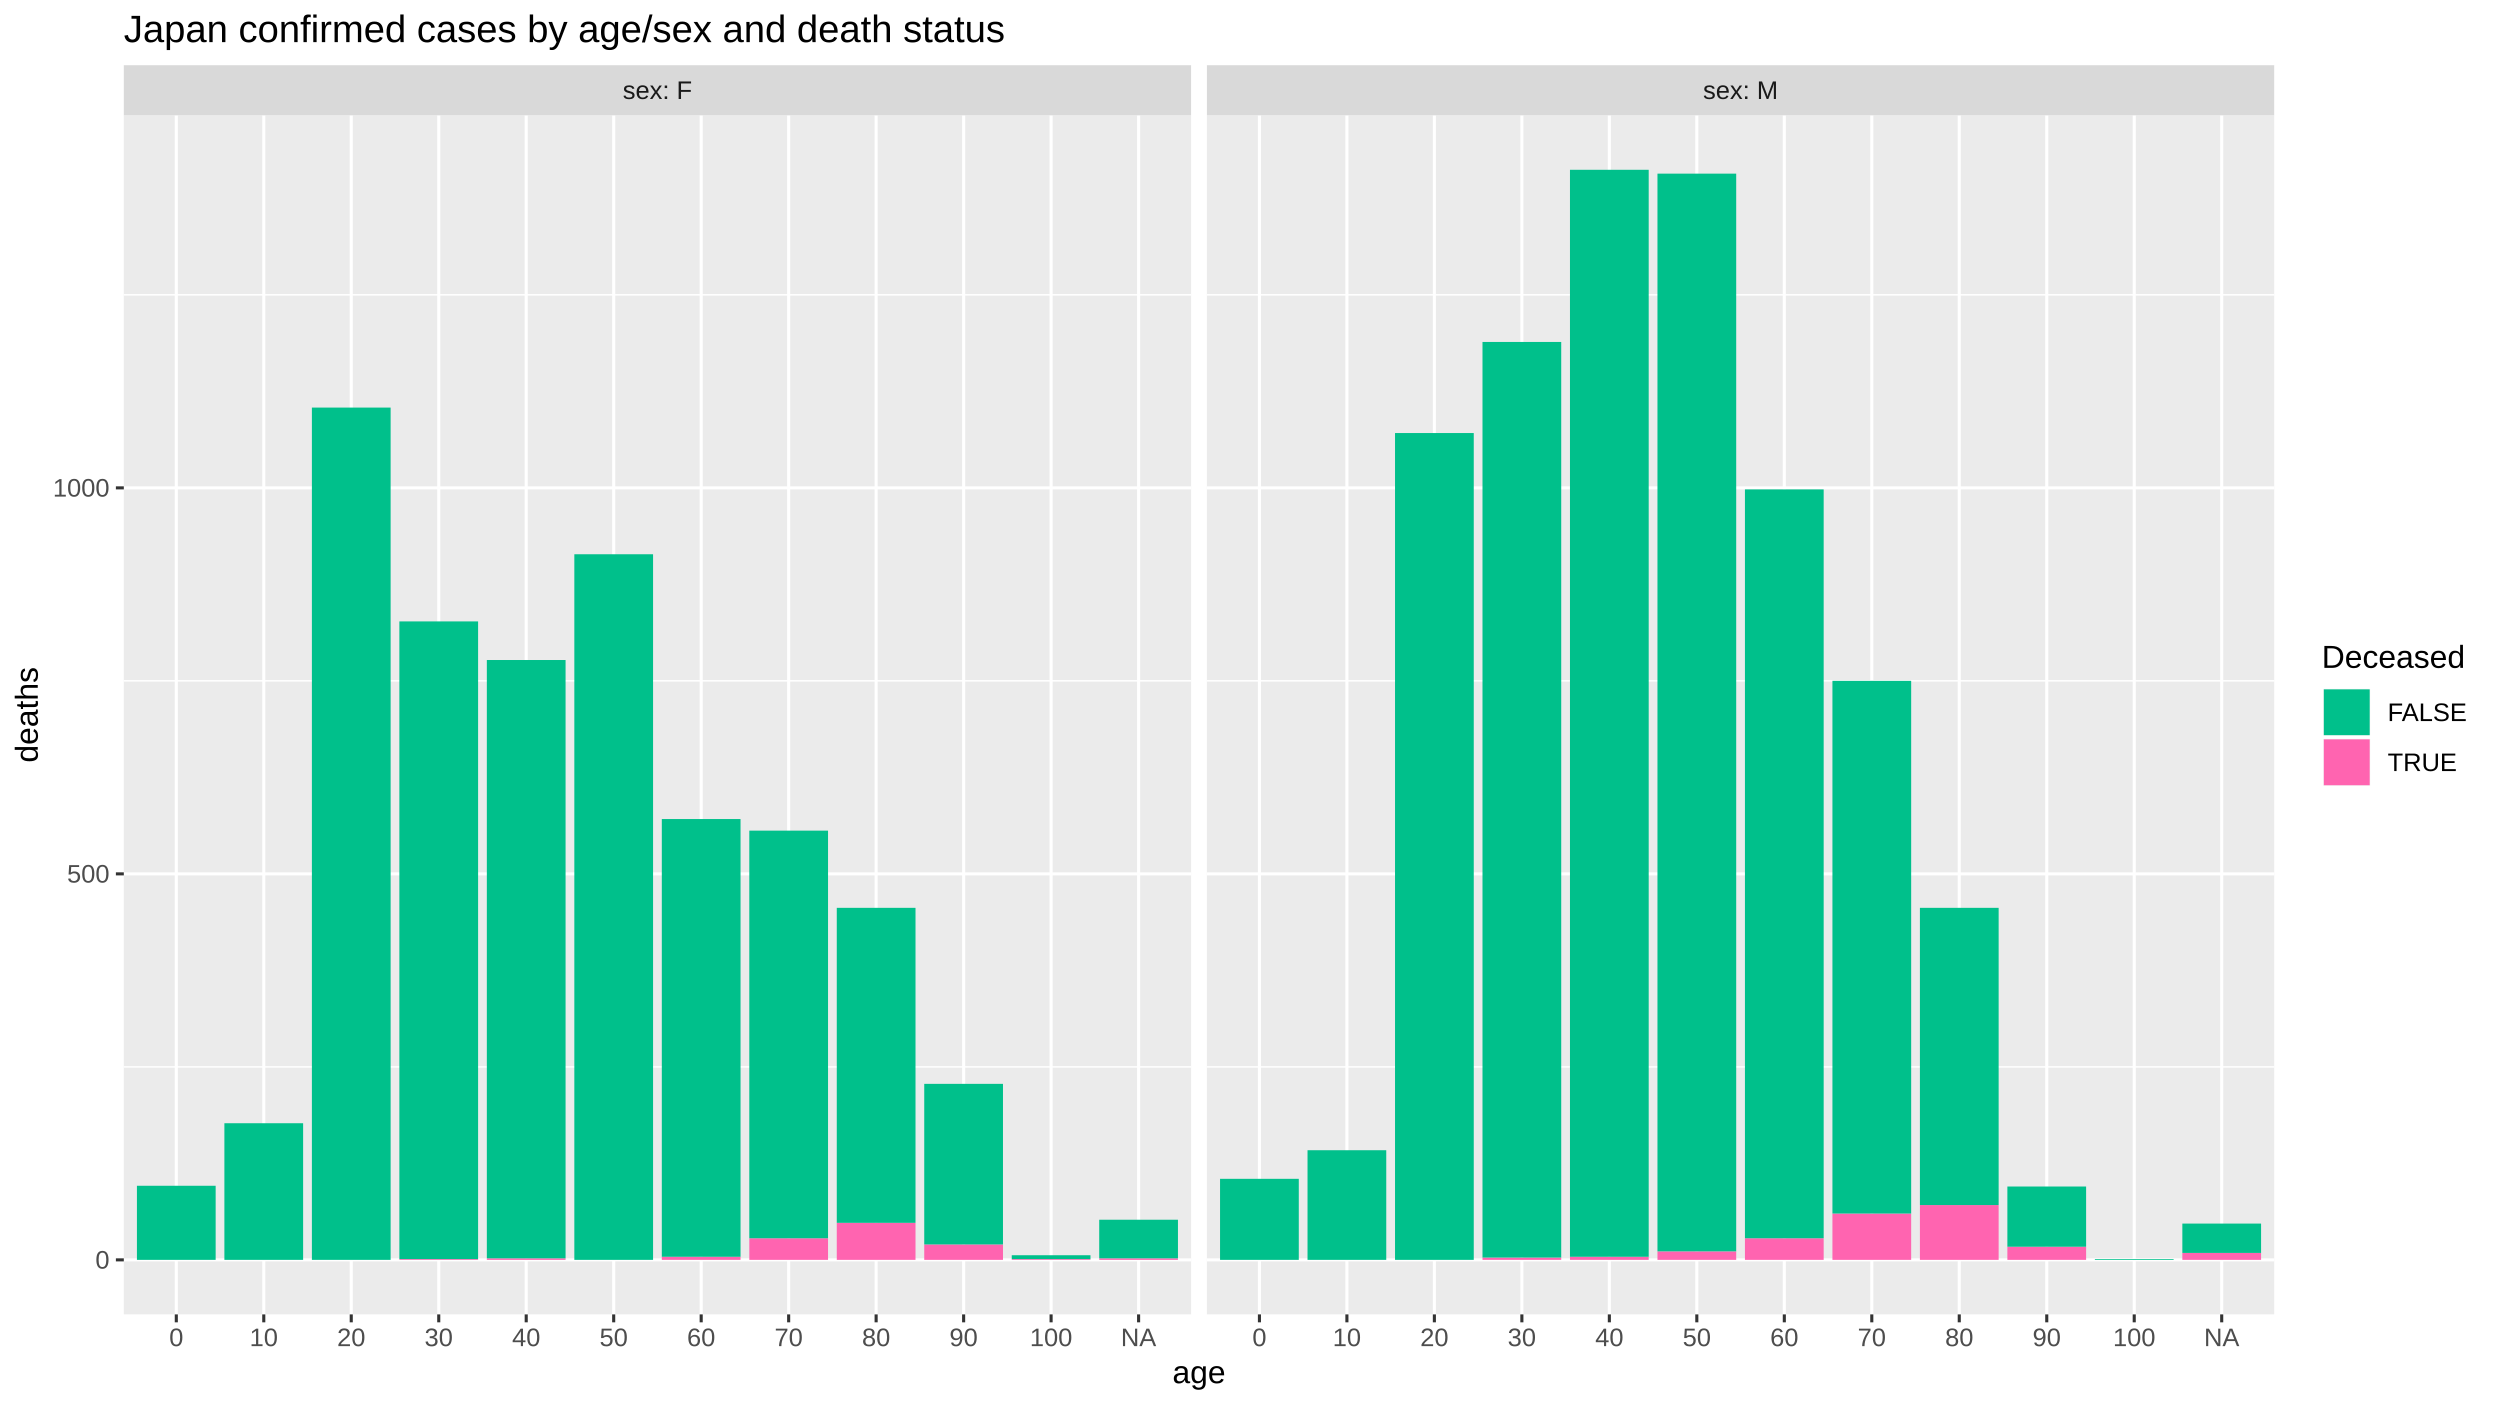
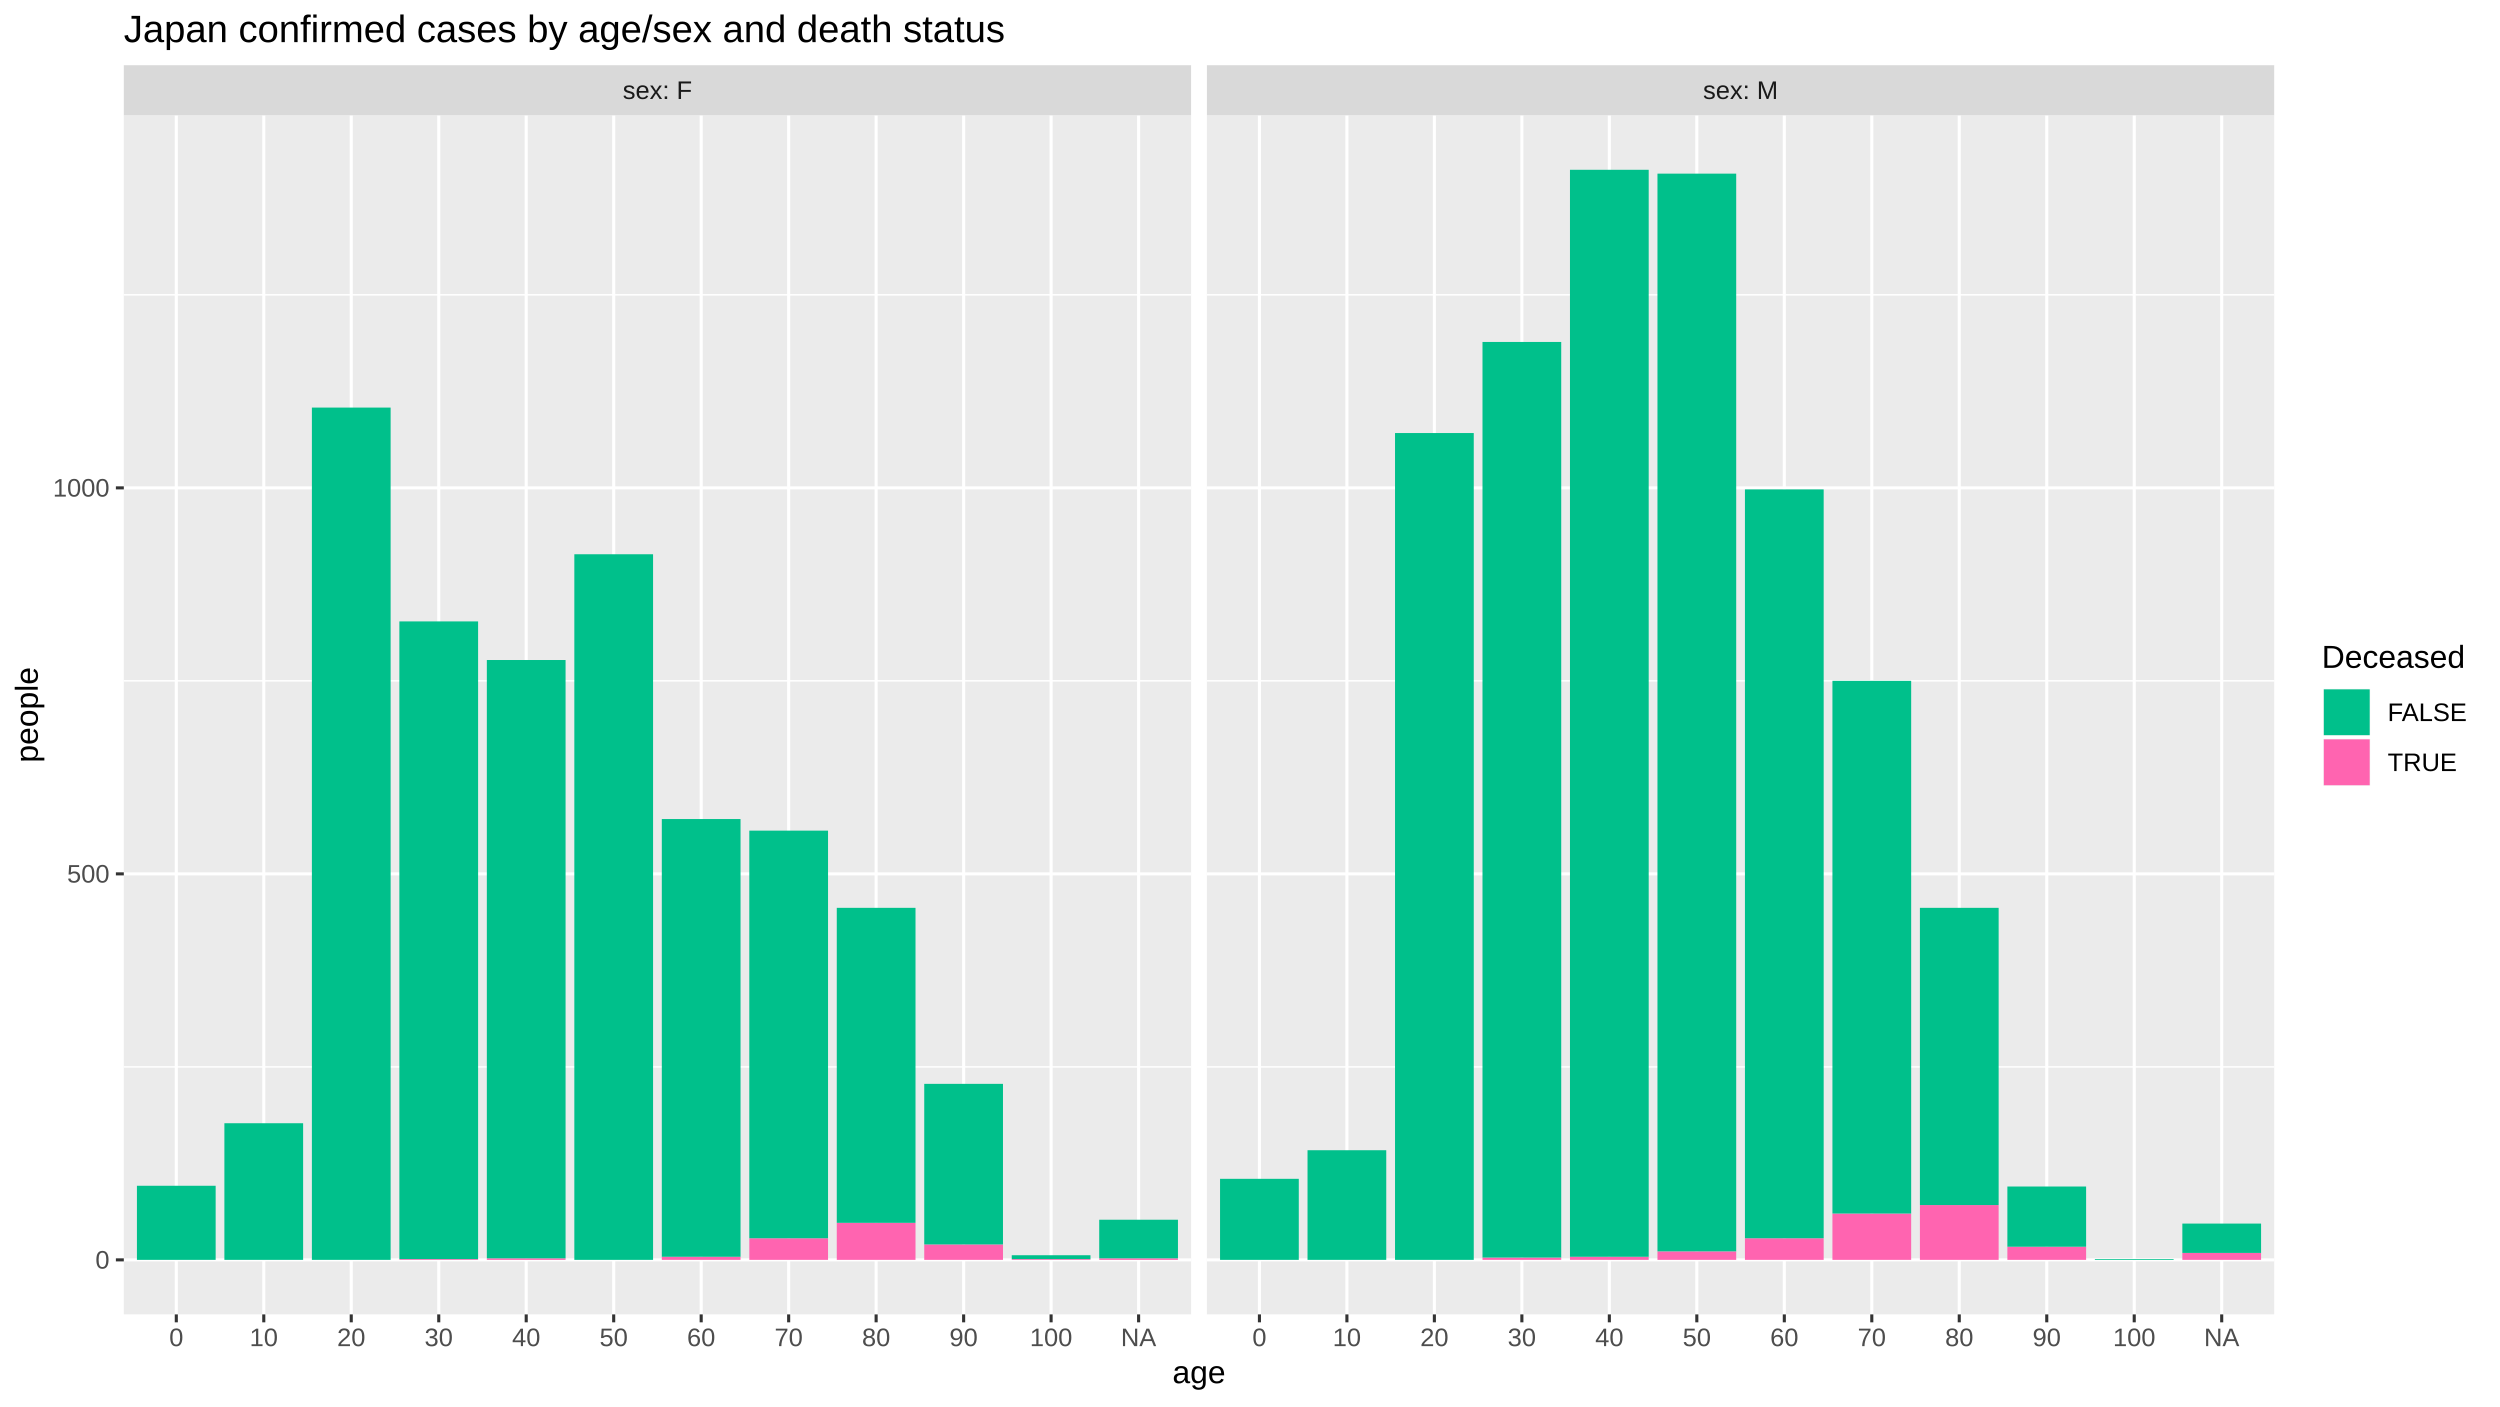
<svg xmlns="http://www.w3.org/2000/svg" viewBox="0 0 864.00 486.00">
  <defs>
    <style type="text/css">
    line, polyline, polygon, path, rect, circle {
      fill: none;
      stroke: #000000;
      stroke-linecap: round;
      stroke-linejoin: round;
      stroke-miterlimit: 10.00;
    }
  </style>
  </defs>
  <rect width="100%" height="100%" style="stroke: none; fill: #FFFFFF;" />
  <rect x="0.00" y="-0" width="864.00" height="486.00" style="stroke-width: 1.07; stroke: #FFFFFF; fill: #FFFFFF;" />
  <defs>
    <clipPath id="cpNDIuNzl8NDExLjY0fDQ1NC4yNXwzOS44NA==">
      <rect x="42.79" y="39.84" width="368.85" height="414.40" />
    </clipPath>
  </defs>
  <rect x="42.79" y="39.84" width="368.85" height="414.40" style="stroke-width: 1.07; stroke: none; fill: #EBEBEB;" clip-path="url(#cpNDIuNzl8NDExLjY0fDQ1NC4yNXwzOS44NA==)" />
  <polyline points="42.79,368.71 411.64,368.71 " style="stroke-width: 0.53; stroke: #FFFFFF; stroke-linecap: butt;" clip-path="url(#cpNDIuNzl8NDExLjY0fDQ1NC4yNXwzOS44NA==)" />
  <polyline points="42.79,235.30 411.64,235.30 " style="stroke-width: 0.53; stroke: #FFFFFF; stroke-linecap: butt;" clip-path="url(#cpNDIuNzl8NDExLjY0fDQ1NC4yNXwzOS44NA==)" />
  <polyline points="42.79,101.90 411.64,101.90 " style="stroke-width: 0.53; stroke: #FFFFFF; stroke-linecap: butt;" clip-path="url(#cpNDIuNzl8NDExLjY0fDQ1NC4yNXwzOS44NA==)" />
  <polyline points="42.79,435.41 411.64,435.41 " style="stroke-width: 1.07; stroke: #FFFFFF; stroke-linecap: butt;" clip-path="url(#cpNDIuNzl8NDExLjY0fDQ1NC4yNXwzOS44NA==)" />
  <polyline points="42.79,302.01 411.64,302.01 " style="stroke-width: 1.07; stroke: #FFFFFF; stroke-linecap: butt;" clip-path="url(#cpNDIuNzl8NDExLjY0fDQ1NC4yNXwzOS44NA==)" />
  <polyline points="42.79,168.60 411.64,168.60 " style="stroke-width: 1.07; stroke: #FFFFFF; stroke-linecap: butt;" clip-path="url(#cpNDIuNzl8NDExLjY0fDQ1NC4yNXwzOS44NA==)" />
  <polyline points="60.93,454.25 60.93,39.84 " style="stroke-width: 1.07; stroke: #FFFFFF; stroke-linecap: butt;" clip-path="url(#cpNDIuNzl8NDExLjY0fDQ1NC4yNXwzOS44NA==)" />
  <polyline points="91.16,454.25 91.16,39.84 " style="stroke-width: 1.07; stroke: #FFFFFF; stroke-linecap: butt;" clip-path="url(#cpNDIuNzl8NDExLjY0fDQ1NC4yNXwzOS44NA==)" />
  <polyline points="121.39,454.25 121.39,39.84 " style="stroke-width: 1.07; stroke: #FFFFFF; stroke-linecap: butt;" clip-path="url(#cpNDIuNzl8NDExLjY0fDQ1NC4yNXwzOS44NA==)" />
  <polyline points="151.63,454.25 151.63,39.84 " style="stroke-width: 1.07; stroke: #FFFFFF; stroke-linecap: butt;" clip-path="url(#cpNDIuNzl8NDExLjY0fDQ1NC4yNXwzOS44NA==)" />
  <polyline points="181.86,454.25 181.86,39.84 " style="stroke-width: 1.07; stroke: #FFFFFF; stroke-linecap: butt;" clip-path="url(#cpNDIuNzl8NDExLjY0fDQ1NC4yNXwzOS44NA==)" />
  <polyline points="212.09,454.25 212.09,39.84 " style="stroke-width: 1.07; stroke: #FFFFFF; stroke-linecap: butt;" clip-path="url(#cpNDIuNzl8NDExLjY0fDQ1NC4yNXwzOS44NA==)" />
  <polyline points="242.33,454.25 242.33,39.84 " style="stroke-width: 1.07; stroke: #FFFFFF; stroke-linecap: butt;" clip-path="url(#cpNDIuNzl8NDExLjY0fDQ1NC4yNXwzOS44NA==)" />
  <polyline points="272.56,454.25 272.56,39.84 " style="stroke-width: 1.07; stroke: #FFFFFF; stroke-linecap: butt;" clip-path="url(#cpNDIuNzl8NDExLjY0fDQ1NC4yNXwzOS44NA==)" />
  <polyline points="302.79,454.25 302.79,39.84 " style="stroke-width: 1.07; stroke: #FFFFFF; stroke-linecap: butt;" clip-path="url(#cpNDIuNzl8NDExLjY0fDQ1NC4yNXwzOS44NA==)" />
  <polyline points="333.03,454.25 333.03,39.84 " style="stroke-width: 1.07; stroke: #FFFFFF; stroke-linecap: butt;" clip-path="url(#cpNDIuNzl8NDExLjY0fDQ1NC4yNXwzOS44NA==)" />
  <polyline points="363.26,454.25 363.26,39.84 " style="stroke-width: 1.07; stroke: #FFFFFF; stroke-linecap: butt;" clip-path="url(#cpNDIuNzl8NDExLjY0fDQ1NC4yNXwzOS44NA==)" />
  <polyline points="393.50,454.25 393.50,39.84 " style="stroke-width: 1.07; stroke: #FFFFFF; stroke-linecap: butt;" clip-path="url(#cpNDIuNzl8NDExLjY0fDQ1NC4yNXwzOS44NA==)" />
  <rect x="47.32" y="409.80" width="27.21" height="25.61" style="stroke-width: 1.07; stroke: none; stroke-linecap: butt; fill: #00C08B;" clip-path="url(#cpNDIuNzl8NDExLjY0fDQ1NC4yNXwzOS44NA==)" />
  <rect x="77.55" y="388.19" width="27.21" height="47.22" style="stroke-width: 1.07; stroke: none; stroke-linecap: butt; fill: #00C08B;" clip-path="url(#cpNDIuNzl8NDExLjY0fDQ1NC4yNXwzOS44NA==)" />
  <rect x="107.79" y="140.86" width="27.21" height="294.55" style="stroke-width: 1.07; stroke: none; stroke-linecap: butt; fill: #00C08B;" clip-path="url(#cpNDIuNzl8NDExLjY0fDQ1NC4yNXwzOS44NA==)" />
  <rect x="138.02" y="435.14" width="27.21" height="0.27" style="stroke-width: 1.07; stroke: none; stroke-linecap: butt; fill: #FF64B0;" clip-path="url(#cpNDIuNzl8NDExLjY0fDQ1NC4yNXwzOS44NA==)" />
  <rect x="138.02" y="214.76" width="27.21" height="220.38" style="stroke-width: 1.07; stroke: none; stroke-linecap: butt; fill: #00C08B;" clip-path="url(#cpNDIuNzl8NDExLjY0fDQ1NC4yNXwzOS44NA==)" />
  <rect x="168.25" y="434.88" width="27.21" height="0.53" style="stroke-width: 1.07; stroke: none; stroke-linecap: butt; fill: #FF64B0;" clip-path="url(#cpNDIuNzl8NDExLjY0fDQ1NC4yNXwzOS44NA==)" />
  <rect x="168.25" y="228.10" width="27.21" height="206.78" style="stroke-width: 1.07; stroke: none; stroke-linecap: butt; fill: #00C08B;" clip-path="url(#cpNDIuNzl8NDExLjY0fDQ1NC4yNXwzOS44NA==)" />
  <rect x="198.49" y="191.55" width="27.21" height="243.86" style="stroke-width: 1.07; stroke: none; stroke-linecap: butt; fill: #00C08B;" clip-path="url(#cpNDIuNzl8NDExLjY0fDQ1NC4yNXwzOS44NA==)" />
  <rect x="228.72" y="434.34" width="27.21" height="1.07" style="stroke-width: 1.07; stroke: none; stroke-linecap: butt; fill: #FF64B0;" clip-path="url(#cpNDIuNzl8NDExLjY0fDQ1NC4yNXwzOS44NA==)" />
  <rect x="228.72" y="283.06" width="27.21" height="151.28" style="stroke-width: 1.07; stroke: none; stroke-linecap: butt; fill: #00C08B;" clip-path="url(#cpNDIuNzl8NDExLjY0fDQ1NC4yNXwzOS44NA==)" />
  <rect x="258.96" y="427.94" width="27.21" height="7.47" style="stroke-width: 1.07; stroke: none; stroke-linecap: butt; fill: #FF64B0;" clip-path="url(#cpNDIuNzl8NDExLjY0fDQ1NC4yNXwzOS44NA==)" />
  <rect x="258.96" y="287.07" width="27.21" height="140.87" style="stroke-width: 1.07; stroke: none; stroke-linecap: butt; fill: #00C08B;" clip-path="url(#cpNDIuNzl8NDExLjY0fDQ1NC4yNXwzOS44NA==)" />
  <rect x="289.19" y="422.60" width="27.21" height="12.81" style="stroke-width: 1.07; stroke: none; stroke-linecap: butt; fill: #FF64B0;" clip-path="url(#cpNDIuNzl8NDExLjY0fDQ1NC4yNXwzOS44NA==)" />
  <rect x="289.19" y="313.75" width="27.21" height="108.86" style="stroke-width: 1.07; stroke: none; stroke-linecap: butt; fill: #00C08B;" clip-path="url(#cpNDIuNzl8NDExLjY0fDQ1NC4yNXwzOS44NA==)" />
  <rect x="319.42" y="430.07" width="27.21" height="5.34" style="stroke-width: 1.07; stroke: none; stroke-linecap: butt; fill: #FF64B0;" clip-path="url(#cpNDIuNzl8NDExLjY0fDQ1NC4yNXwzOS44NA==)" />
  <rect x="319.42" y="374.58" width="27.21" height="55.50" style="stroke-width: 1.07; stroke: none; stroke-linecap: butt; fill: #00C08B;" clip-path="url(#cpNDIuNzl8NDExLjY0fDQ1NC4yNXwzOS44NA==)" />
  <rect x="349.66" y="435.14" width="27.21" height="0.27" style="stroke-width: 1.07; stroke: none; stroke-linecap: butt; fill: #FF64B0;" clip-path="url(#cpNDIuNzl8NDExLjY0fDQ1NC4yNXwzOS44NA==)" />
  <rect x="349.66" y="433.81" width="27.21" height="1.33" style="stroke-width: 1.07; stroke: none; stroke-linecap: butt; fill: #00C08B;" clip-path="url(#cpNDIuNzl8NDExLjY0fDQ1NC4yNXwzOS44NA==)" />
  <rect x="379.89" y="434.88" width="27.21" height="0.53" style="stroke-width: 1.07; stroke: none; stroke-linecap: butt; fill: #FF64B0;" clip-path="url(#cpNDIuNzl8NDExLjY0fDQ1NC4yNXwzOS44NA==)" />
  <rect x="379.89" y="421.54" width="27.21" height="13.34" style="stroke-width: 1.07; stroke: none; stroke-linecap: butt; fill: #00C08B;" clip-path="url(#cpNDIuNzl8NDExLjY0fDQ1NC4yNXwzOS44NA==)" />
  <defs>
    <clipPath id="cpMC4wMHw4NjQuMDB8NDg2LjAwfDAuMDA=">
      <rect x="0.00" y="0.00" width="864.00" height="486.00" />
    </clipPath>
  </defs>
  <defs>
    <clipPath id="cpNDE3LjExfDc4NS45N3w0NTQuMjV8MzkuODQ=">
      <rect x="417.11" y="39.84" width="368.85" height="414.40" />
    </clipPath>
  </defs>
  <rect x="417.11" y="39.84" width="368.85" height="414.40" style="stroke-width: 1.07; stroke: none; fill: #EBEBEB;" clip-path="url(#cpNDE3LjExfDc4NS45N3w0NTQuMjV8MzkuODQ=)" />
  <polyline points="417.11,368.71 785.97,368.71 " style="stroke-width: 0.53; stroke: #FFFFFF; stroke-linecap: butt;" clip-path="url(#cpNDE3LjExfDc4NS45N3w0NTQuMjV8MzkuODQ=)" />
  <polyline points="417.11,235.30 785.97,235.30 " style="stroke-width: 0.53; stroke: #FFFFFF; stroke-linecap: butt;" clip-path="url(#cpNDE3LjExfDc4NS45N3w0NTQuMjV8MzkuODQ=)" />
  <polyline points="417.11,101.90 785.97,101.90 " style="stroke-width: 0.53; stroke: #FFFFFF; stroke-linecap: butt;" clip-path="url(#cpNDE3LjExfDc4NS45N3w0NTQuMjV8MzkuODQ=)" />
  <polyline points="417.11,435.41 785.97,435.41 " style="stroke-width: 1.07; stroke: #FFFFFF; stroke-linecap: butt;" clip-path="url(#cpNDE3LjExfDc4NS45N3w0NTQuMjV8MzkuODQ=)" />
  <polyline points="417.11,302.01 785.97,302.01 " style="stroke-width: 1.07; stroke: #FFFFFF; stroke-linecap: butt;" clip-path="url(#cpNDE3LjExfDc4NS45N3w0NTQuMjV8MzkuODQ=)" />
  <polyline points="417.11,168.60 785.97,168.60 " style="stroke-width: 1.07; stroke: #FFFFFF; stroke-linecap: butt;" clip-path="url(#cpNDE3LjExfDc4NS45N3w0NTQuMjV8MzkuODQ=)" />
  <polyline points="435.26,454.25 435.26,39.84 " style="stroke-width: 1.07; stroke: #FFFFFF; stroke-linecap: butt;" clip-path="url(#cpNDE3LjExfDc4NS45N3w0NTQuMjV8MzkuODQ=)" />
  <polyline points="465.49,454.25 465.49,39.84 " style="stroke-width: 1.07; stroke: #FFFFFF; stroke-linecap: butt;" clip-path="url(#cpNDE3LjExfDc4NS45N3w0NTQuMjV8MzkuODQ=)" />
  <polyline points="495.72,454.25 495.72,39.84 " style="stroke-width: 1.07; stroke: #FFFFFF; stroke-linecap: butt;" clip-path="url(#cpNDE3LjExfDc4NS45N3w0NTQuMjV8MzkuODQ=)" />
  <polyline points="525.96,454.25 525.96,39.84 " style="stroke-width: 1.07; stroke: #FFFFFF; stroke-linecap: butt;" clip-path="url(#cpNDE3LjExfDc4NS45N3w0NTQuMjV8MzkuODQ=)" />
  <polyline points="556.19,454.25 556.19,39.84 " style="stroke-width: 1.07; stroke: #FFFFFF; stroke-linecap: butt;" clip-path="url(#cpNDE3LjExfDc4NS45N3w0NTQuMjV8MzkuODQ=)" />
  <polyline points="586.42,454.25 586.42,39.84 " style="stroke-width: 1.07; stroke: #FFFFFF; stroke-linecap: butt;" clip-path="url(#cpNDE3LjExfDc4NS45N3w0NTQuMjV8MzkuODQ=)" />
  <polyline points="616.66,454.25 616.66,39.84 " style="stroke-width: 1.07; stroke: #FFFFFF; stroke-linecap: butt;" clip-path="url(#cpNDE3LjExfDc4NS45N3w0NTQuMjV8MzkuODQ=)" />
  <polyline points="646.89,454.25 646.89,39.84 " style="stroke-width: 1.07; stroke: #FFFFFF; stroke-linecap: butt;" clip-path="url(#cpNDE3LjExfDc4NS45N3w0NTQuMjV8MzkuODQ=)" />
  <polyline points="677.12,454.25 677.12,39.84 " style="stroke-width: 1.07; stroke: #FFFFFF; stroke-linecap: butt;" clip-path="url(#cpNDE3LjExfDc4NS45N3w0NTQuMjV8MzkuODQ=)" />
  <polyline points="707.36,454.25 707.36,39.84 " style="stroke-width: 1.07; stroke: #FFFFFF; stroke-linecap: butt;" clip-path="url(#cpNDE3LjExfDc4NS45N3w0NTQuMjV8MzkuODQ=)" />
  <polyline points="737.59,454.25 737.59,39.84 " style="stroke-width: 1.07; stroke: #FFFFFF; stroke-linecap: butt;" clip-path="url(#cpNDE3LjExfDc4NS45N3w0NTQuMjV8MzkuODQ=)" />
  <polyline points="767.82,454.25 767.82,39.84 " style="stroke-width: 1.07; stroke: #FFFFFF; stroke-linecap: butt;" clip-path="url(#cpNDE3LjExfDc4NS45N3w0NTQuMjV8MzkuODQ=)" />
  <rect x="421.65" y="407.40" width="27.21" height="28.01" style="stroke-width: 1.07; stroke: none; stroke-linecap: butt; fill: #00C08B;" clip-path="url(#cpNDE3LjExfDc4NS45N3w0NTQuMjV8MzkuODQ=)" />
  <rect x="451.88" y="397.52" width="27.21" height="37.89" style="stroke-width: 1.07; stroke: none; stroke-linecap: butt; fill: #00C08B;" clip-path="url(#cpNDE3LjExfDc4NS45N3w0NTQuMjV8MzkuODQ=)" />
  <rect x="482.12" y="149.66" width="27.21" height="285.75" style="stroke-width: 1.07; stroke: none; stroke-linecap: butt; fill: #00C08B;" clip-path="url(#cpNDE3LjExfDc4NS45N3w0NTQuMjV8MzkuODQ=)" />
  <rect x="512.35" y="434.61" width="27.21" height="0.80" style="stroke-width: 1.07; stroke: none; stroke-linecap: butt; fill: #FF64B0;" clip-path="url(#cpNDE3LjExfDc4NS45N3w0NTQuMjV8MzkuODQ=)" />
  <rect x="512.35" y="118.18" width="27.21" height="316.43" style="stroke-width: 1.07; stroke: none; stroke-linecap: butt; fill: #00C08B;" clip-path="url(#cpNDE3LjExfDc4NS45N3w0NTQuMjV8MzkuODQ=)" />
  <rect x="542.58" y="434.34" width="27.21" height="1.07" style="stroke-width: 1.07; stroke: none; stroke-linecap: butt; fill: #FF64B0;" clip-path="url(#cpNDE3LjExfDc4NS45N3w0NTQuMjV8MzkuODQ=)" />
  <rect x="542.58" y="58.68" width="27.21" height="375.66" style="stroke-width: 1.07; stroke: none; stroke-linecap: butt; fill: #00C08B;" clip-path="url(#cpNDE3LjExfDc4NS45N3w0NTQuMjV8MzkuODQ=)" />
  <rect x="572.82" y="432.48" width="27.21" height="2.93" style="stroke-width: 1.07; stroke: none; stroke-linecap: butt; fill: #FF64B0;" clip-path="url(#cpNDE3LjExfDc4NS45N3w0NTQuMjV8MzkuODQ=)" />
  <rect x="572.82" y="60.01" width="27.21" height="372.46" style="stroke-width: 1.07; stroke: none; stroke-linecap: butt; fill: #00C08B;" clip-path="url(#cpNDE3LjExfDc4NS45N3w0NTQuMjV8MzkuODQ=)" />
  <rect x="603.05" y="427.94" width="27.21" height="7.47" style="stroke-width: 1.07; stroke: none; stroke-linecap: butt; fill: #FF64B0;" clip-path="url(#cpNDE3LjExfDc4NS45N3w0NTQuMjV8MzkuODQ=)" />
  <rect x="603.05" y="169.14" width="27.21" height="258.80" style="stroke-width: 1.07; stroke: none; stroke-linecap: butt; fill: #00C08B;" clip-path="url(#cpNDE3LjExfDc4NS45N3w0NTQuMjV8MzkuODQ=)" />
  <rect x="633.29" y="419.40" width="27.21" height="16.01" style="stroke-width: 1.07; stroke: none; stroke-linecap: butt; fill: #FF64B0;" clip-path="url(#cpNDE3LjExfDc4NS45N3w0NTQuMjV8MzkuODQ=)" />
  <rect x="633.29" y="235.30" width="27.21" height="184.10" style="stroke-width: 1.07; stroke: none; stroke-linecap: butt; fill: #00C08B;" clip-path="url(#cpNDE3LjExfDc4NS45N3w0NTQuMjV8MzkuODQ=)" />
  <rect x="663.52" y="416.47" width="27.21" height="18.94" style="stroke-width: 1.07; stroke: none; stroke-linecap: butt; fill: #FF64B0;" clip-path="url(#cpNDE3LjExfDc4NS45N3w0NTQuMjV8MzkuODQ=)" />
  <rect x="663.52" y="313.75" width="27.21" height="102.72" style="stroke-width: 1.07; stroke: none; stroke-linecap: butt; fill: #00C08B;" clip-path="url(#cpNDE3LjExfDc4NS45N3w0NTQuMjV8MzkuODQ=)" />
  <rect x="693.75" y="430.87" width="27.21" height="4.54" style="stroke-width: 1.07; stroke: none; stroke-linecap: butt; fill: #FF64B0;" clip-path="url(#cpNDE3LjExfDc4NS45N3w0NTQuMjV8MzkuODQ=)" />
  <rect x="693.75" y="410.06" width="27.21" height="20.81" style="stroke-width: 1.07; stroke: none; stroke-linecap: butt; fill: #00C08B;" clip-path="url(#cpNDE3LjExfDc4NS45N3w0NTQuMjV8MzkuODQ=)" />
  <rect x="723.99" y="435.14" width="27.21" height="0.27" style="stroke-width: 1.07; stroke: none; stroke-linecap: butt; fill: #00C08B;" clip-path="url(#cpNDE3LjExfDc4NS45N3w0NTQuMjV8MzkuODQ=)" />
  <rect x="754.22" y="433.01" width="27.21" height="2.40" style="stroke-width: 1.07; stroke: none; stroke-linecap: butt; fill: #FF64B0;" clip-path="url(#cpNDE3LjExfDc4NS45N3w0NTQuMjV8MzkuODQ=)" />
  <rect x="754.22" y="422.87" width="27.21" height="10.14" style="stroke-width: 1.07; stroke: none; stroke-linecap: butt; fill: #00C08B;" clip-path="url(#cpNDE3LjExfDc4NS45N3w0NTQuMjV8MzkuODQ=)" />
  <defs>
    <clipPath id="cpMC4wMHw4NjQuMDB8NDg2LjAwfDAuMDA=">
      <rect x="0.00" y="0.00" width="864.00" height="486.00" />
    </clipPath>
  </defs>
  <defs>
    <clipPath id="cpNDIuNzl8NDExLjY0fDM5Ljg0fDIyLjUz">
      <rect x="42.79" y="22.53" width="368.85" height="17.31" />
    </clipPath>
  </defs>
  <rect x="42.79" y="22.53" width="368.85" height="17.31" style="stroke-width: 1.07; stroke: none; fill: #D9D9D9;" clip-path="url(#cpNDIuNzl8NDExLjY0fDM5Ljg0fDIyLjUz)" />
  <g clip-path="url(#cpNDIuNzl8NDExLjY0fDM5Ljg0fDIyLjUz)">
    <text x="215.23" y="34.21" style="font-size: 8.80px; fill: #1A1A1A; font-family: Liberation Sans;" textLength="23.96px" lengthAdjust="spacingAndGlyphs">sex: F</text>
  </g>
  <defs>
    <clipPath id="cpMC4wMHw4NjQuMDB8NDg2LjAwfDAuMDA=">
      <rect x="0.00" y="0.00" width="864.00" height="486.00" />
    </clipPath>
  </defs>
  <defs>
    <clipPath id="cpNDE3LjExfDc4NS45N3wzOS44NHwyMi41Mw==">
      <rect x="417.11" y="22.53" width="368.85" height="17.31" />
    </clipPath>
  </defs>
  <rect x="417.11" y="22.53" width="368.85" height="17.31" style="stroke-width: 1.07; stroke: none; fill: #D9D9D9;" clip-path="url(#cpNDE3LjExfDc4NS45N3wzOS44NHwyMi41Mw==)" />
  <g clip-path="url(#cpNDE3LjExfDc4NS45N3wzOS44NHwyMi41Mw==)">
    <text x="588.58" y="34.21" style="font-size: 8.80px; fill: #1A1A1A; font-family: Liberation Sans;" textLength="25.91px" lengthAdjust="spacingAndGlyphs">sex: M</text>
  </g>
  <defs>
    <clipPath id="cpMC4wMHw4NjQuMDB8NDg2LjAwfDAuMDA=">
      <rect x="0.00" y="0.00" width="864.00" height="486.00" />
    </clipPath>
  </defs>
  <polyline points="60.93,456.99 60.93,454.25 " style="stroke-width: 1.07; stroke: #333333; stroke-linecap: butt;" clip-path="url(#cpMC4wMHw4NjQuMDB8NDg2LjAwfDAuMDA=)" />
  <polyline points="91.16,456.99 91.16,454.25 " style="stroke-width: 1.07; stroke: #333333; stroke-linecap: butt;" clip-path="url(#cpMC4wMHw4NjQuMDB8NDg2LjAwfDAuMDA=)" />
  <polyline points="121.39,456.99 121.39,454.25 " style="stroke-width: 1.07; stroke: #333333; stroke-linecap: butt;" clip-path="url(#cpMC4wMHw4NjQuMDB8NDg2LjAwfDAuMDA=)" />
  <polyline points="151.63,456.99 151.63,454.25 " style="stroke-width: 1.07; stroke: #333333; stroke-linecap: butt;" clip-path="url(#cpMC4wMHw4NjQuMDB8NDg2LjAwfDAuMDA=)" />
  <polyline points="181.86,456.99 181.86,454.25 " style="stroke-width: 1.07; stroke: #333333; stroke-linecap: butt;" clip-path="url(#cpMC4wMHw4NjQuMDB8NDg2LjAwfDAuMDA=)" />
  <polyline points="212.09,456.99 212.09,454.25 " style="stroke-width: 1.07; stroke: #333333; stroke-linecap: butt;" clip-path="url(#cpMC4wMHw4NjQuMDB8NDg2LjAwfDAuMDA=)" />
  <polyline points="242.33,456.99 242.33,454.25 " style="stroke-width: 1.07; stroke: #333333; stroke-linecap: butt;" clip-path="url(#cpMC4wMHw4NjQuMDB8NDg2LjAwfDAuMDA=)" />
  <polyline points="272.56,456.99 272.56,454.25 " style="stroke-width: 1.07; stroke: #333333; stroke-linecap: butt;" clip-path="url(#cpMC4wMHw4NjQuMDB8NDg2LjAwfDAuMDA=)" />
  <polyline points="302.79,456.99 302.79,454.25 " style="stroke-width: 1.07; stroke: #333333; stroke-linecap: butt;" clip-path="url(#cpMC4wMHw4NjQuMDB8NDg2LjAwfDAuMDA=)" />
  <polyline points="333.03,456.99 333.03,454.25 " style="stroke-width: 1.07; stroke: #333333; stroke-linecap: butt;" clip-path="url(#cpMC4wMHw4NjQuMDB8NDg2LjAwfDAuMDA=)" />
  <polyline points="363.26,456.99 363.26,454.25 " style="stroke-width: 1.07; stroke: #333333; stroke-linecap: butt;" clip-path="url(#cpMC4wMHw4NjQuMDB8NDg2LjAwfDAuMDA=)" />
  <polyline points="393.50,456.99 393.50,454.25 " style="stroke-width: 1.07; stroke: #333333; stroke-linecap: butt;" clip-path="url(#cpMC4wMHw4NjQuMDB8NDg2LjAwfDAuMDA=)" />
  <g clip-path="url(#cpMC4wMHw4NjQuMDB8NDg2LjAwfDAuMDA=)">
    <text x="58.48" y="465.23" style="font-size: 8.80px; fill: #4D4D4D; font-family: Liberation Sans;" textLength="4.89px" lengthAdjust="spacingAndGlyphs">0</text>
  </g>
  <g clip-path="url(#cpMC4wMHw4NjQuMDB8NDg2LjAwfDAuMDA=)">
    <text x="86.27" y="465.23" style="font-size: 8.80px; fill: #4D4D4D; font-family: Liberation Sans;" textLength="9.79px" lengthAdjust="spacingAndGlyphs">10</text>
  </g>
  <g clip-path="url(#cpMC4wMHw4NjQuMDB8NDg2LjAwfDAuMDA=)">
    <text x="116.50" y="465.23" style="font-size: 8.80px; fill: #4D4D4D; font-family: Liberation Sans;" textLength="9.79px" lengthAdjust="spacingAndGlyphs">20</text>
  </g>
  <g clip-path="url(#cpMC4wMHw4NjQuMDB8NDg2LjAwfDAuMDA=)">
    <text x="146.73" y="465.23" style="font-size: 8.80px; fill: #4D4D4D; font-family: Liberation Sans;" textLength="9.79px" lengthAdjust="spacingAndGlyphs">30</text>
  </g>
  <g clip-path="url(#cpMC4wMHw4NjQuMDB8NDg2LjAwfDAuMDA=)">
    <text x="176.97" y="465.23" style="font-size: 8.80px; fill: #4D4D4D; font-family: Liberation Sans;" textLength="9.79px" lengthAdjust="spacingAndGlyphs">40</text>
  </g>
  <g clip-path="url(#cpMC4wMHw4NjQuMDB8NDg2LjAwfDAuMDA=)">
    <text x="207.20" y="465.23" style="font-size: 8.80px; fill: #4D4D4D; font-family: Liberation Sans;" textLength="9.79px" lengthAdjust="spacingAndGlyphs">50</text>
  </g>
  <g clip-path="url(#cpMC4wMHw4NjQuMDB8NDg2LjAwfDAuMDA=)">
    <text x="237.43" y="465.23" style="font-size: 8.80px; fill: #4D4D4D; font-family: Liberation Sans;" textLength="9.79px" lengthAdjust="spacingAndGlyphs">60</text>
  </g>
  <g clip-path="url(#cpMC4wMHw4NjQuMDB8NDg2LjAwfDAuMDA=)">
    <text x="267.67" y="465.23" style="font-size: 8.80px; fill: #4D4D4D; font-family: Liberation Sans;" textLength="9.79px" lengthAdjust="spacingAndGlyphs">70</text>
  </g>
  <g clip-path="url(#cpMC4wMHw4NjQuMDB8NDg2LjAwfDAuMDA=)">
    <text x="297.90" y="465.23" style="font-size: 8.80px; fill: #4D4D4D; font-family: Liberation Sans;" textLength="9.79px" lengthAdjust="spacingAndGlyphs">80</text>
  </g>
  <g clip-path="url(#cpMC4wMHw4NjQuMDB8NDg2LjAwfDAuMDA=)">
    <text x="328.13" y="465.23" style="font-size: 8.80px; fill: #4D4D4D; font-family: Liberation Sans;" textLength="9.79px" lengthAdjust="spacingAndGlyphs">90</text>
  </g>
  <g clip-path="url(#cpMC4wMHw4NjQuMDB8NDg2LjAwfDAuMDA=)">
    <text x="355.92" y="465.23" style="font-size: 8.80px; fill: #4D4D4D; font-family: Liberation Sans;" textLength="14.68px" lengthAdjust="spacingAndGlyphs">100</text>
  </g>
  <g clip-path="url(#cpMC4wMHw4NjQuMDB8NDg2LjAwfDAuMDA=)">
    <text x="387.38" y="465.23" style="font-size: 8.80px; fill: #4D4D4D; font-family: Liberation Sans;" textLength="12.22px" lengthAdjust="spacingAndGlyphs">NA</text>
  </g>
  <polyline points="435.26,456.99 435.26,454.25 " style="stroke-width: 1.07; stroke: #333333; stroke-linecap: butt;" clip-path="url(#cpMC4wMHw4NjQuMDB8NDg2LjAwfDAuMDA=)" />
  <polyline points="465.49,456.99 465.49,454.25 " style="stroke-width: 1.07; stroke: #333333; stroke-linecap: butt;" clip-path="url(#cpMC4wMHw4NjQuMDB8NDg2LjAwfDAuMDA=)" />
  <polyline points="495.72,456.99 495.72,454.25 " style="stroke-width: 1.07; stroke: #333333; stroke-linecap: butt;" clip-path="url(#cpMC4wMHw4NjQuMDB8NDg2LjAwfDAuMDA=)" />
  <polyline points="525.96,456.99 525.96,454.25 " style="stroke-width: 1.07; stroke: #333333; stroke-linecap: butt;" clip-path="url(#cpMC4wMHw4NjQuMDB8NDg2LjAwfDAuMDA=)" />
  <polyline points="556.19,456.99 556.19,454.25 " style="stroke-width: 1.07; stroke: #333333; stroke-linecap: butt;" clip-path="url(#cpMC4wMHw4NjQuMDB8NDg2LjAwfDAuMDA=)" />
  <polyline points="586.42,456.99 586.42,454.25 " style="stroke-width: 1.07; stroke: #333333; stroke-linecap: butt;" clip-path="url(#cpMC4wMHw4NjQuMDB8NDg2LjAwfDAuMDA=)" />
  <polyline points="616.66,456.99 616.66,454.25 " style="stroke-width: 1.07; stroke: #333333; stroke-linecap: butt;" clip-path="url(#cpMC4wMHw4NjQuMDB8NDg2LjAwfDAuMDA=)" />
  <polyline points="646.89,456.99 646.89,454.25 " style="stroke-width: 1.07; stroke: #333333; stroke-linecap: butt;" clip-path="url(#cpMC4wMHw4NjQuMDB8NDg2LjAwfDAuMDA=)" />
  <polyline points="677.12,456.99 677.12,454.25 " style="stroke-width: 1.07; stroke: #333333; stroke-linecap: butt;" clip-path="url(#cpMC4wMHw4NjQuMDB8NDg2LjAwfDAuMDA=)" />
  <polyline points="707.36,456.99 707.36,454.25 " style="stroke-width: 1.07; stroke: #333333; stroke-linecap: butt;" clip-path="url(#cpMC4wMHw4NjQuMDB8NDg2LjAwfDAuMDA=)" />
  <polyline points="737.59,456.99 737.59,454.25 " style="stroke-width: 1.07; stroke: #333333; stroke-linecap: butt;" clip-path="url(#cpMC4wMHw4NjQuMDB8NDg2LjAwfDAuMDA=)" />
  <polyline points="767.82,456.99 767.82,454.25 " style="stroke-width: 1.07; stroke: #333333; stroke-linecap: butt;" clip-path="url(#cpMC4wMHw4NjQuMDB8NDg2LjAwfDAuMDA=)" />
  <g clip-path="url(#cpMC4wMHw4NjQuMDB8NDg2LjAwfDAuMDA=)">
    <text x="432.81" y="465.23" style="font-size: 8.80px; fill: #4D4D4D; font-family: Liberation Sans;" textLength="4.89px" lengthAdjust="spacingAndGlyphs">0</text>
  </g>
  <g clip-path="url(#cpMC4wMHw4NjQuMDB8NDg2LjAwfDAuMDA=)">
    <text x="460.59" y="465.23" style="font-size: 8.80px; fill: #4D4D4D; font-family: Liberation Sans;" textLength="9.79px" lengthAdjust="spacingAndGlyphs">10</text>
  </g>
  <g clip-path="url(#cpMC4wMHw4NjQuMDB8NDg2LjAwfDAuMDA=)">
    <text x="490.83" y="465.23" style="font-size: 8.80px; fill: #4D4D4D; font-family: Liberation Sans;" textLength="9.79px" lengthAdjust="spacingAndGlyphs">20</text>
  </g>
  <g clip-path="url(#cpMC4wMHw4NjQuMDB8NDg2LjAwfDAuMDA=)">
    <text x="521.06" y="465.23" style="font-size: 8.80px; fill: #4D4D4D; font-family: Liberation Sans;" textLength="9.79px" lengthAdjust="spacingAndGlyphs">30</text>
  </g>
  <g clip-path="url(#cpMC4wMHw4NjQuMDB8NDg2LjAwfDAuMDA=)">
    <text x="551.30" y="465.23" style="font-size: 8.80px; fill: #4D4D4D; font-family: Liberation Sans;" textLength="9.79px" lengthAdjust="spacingAndGlyphs">40</text>
  </g>
  <g clip-path="url(#cpMC4wMHw4NjQuMDB8NDg2LjAwfDAuMDA=)">
    <text x="581.53" y="465.23" style="font-size: 8.80px; fill: #4D4D4D; font-family: Liberation Sans;" textLength="9.79px" lengthAdjust="spacingAndGlyphs">50</text>
  </g>
  <g clip-path="url(#cpMC4wMHw4NjQuMDB8NDg2LjAwfDAuMDA=)">
    <text x="611.76" y="465.23" style="font-size: 8.80px; fill: #4D4D4D; font-family: Liberation Sans;" textLength="9.79px" lengthAdjust="spacingAndGlyphs">60</text>
  </g>
  <g clip-path="url(#cpMC4wMHw4NjQuMDB8NDg2LjAwfDAuMDA=)">
    <text x="642.00" y="465.23" style="font-size: 8.80px; fill: #4D4D4D; font-family: Liberation Sans;" textLength="9.79px" lengthAdjust="spacingAndGlyphs">70</text>
  </g>
  <g clip-path="url(#cpMC4wMHw4NjQuMDB8NDg2LjAwfDAuMDA=)">
    <text x="672.23" y="465.23" style="font-size: 8.80px; fill: #4D4D4D; font-family: Liberation Sans;" textLength="9.79px" lengthAdjust="spacingAndGlyphs">80</text>
  </g>
  <g clip-path="url(#cpMC4wMHw4NjQuMDB8NDg2LjAwfDAuMDA=)">
    <text x="702.46" y="465.23" style="font-size: 8.80px; fill: #4D4D4D; font-family: Liberation Sans;" textLength="9.79px" lengthAdjust="spacingAndGlyphs">90</text>
  </g>
  <g clip-path="url(#cpMC4wMHw4NjQuMDB8NDg2LjAwfDAuMDA=)">
    <text x="730.25" y="465.23" style="font-size: 8.80px; fill: #4D4D4D; font-family: Liberation Sans;" textLength="14.68px" lengthAdjust="spacingAndGlyphs">100</text>
  </g>
  <g clip-path="url(#cpMC4wMHw4NjQuMDB8NDg2LjAwfDAuMDA=)">
    <text x="761.71" y="465.23" style="font-size: 8.80px; fill: #4D4D4D; font-family: Liberation Sans;" textLength="12.22px" lengthAdjust="spacingAndGlyphs">NA</text>
  </g>
  <g clip-path="url(#cpMC4wMHw4NjQuMDB8NDg2LjAwfDAuMDA=)">
    <text x="32.96" y="438.44" style="font-size: 8.80px; fill: #4D4D4D; font-family: Liberation Sans;" textLength="4.89px" lengthAdjust="spacingAndGlyphs">0</text>
  </g>
  <g clip-path="url(#cpMC4wMHw4NjQuMDB8NDg2LjAwfDAuMDA=)">
    <text x="23.17" y="305.03" style="font-size: 8.80px; fill: #4D4D4D; font-family: Liberation Sans;" textLength="14.68px" lengthAdjust="spacingAndGlyphs">500</text>
  </g>
  <g clip-path="url(#cpMC4wMHw4NjQuMDB8NDg2LjAwfDAuMDA=)">
    <text x="18.28" y="171.63" style="font-size: 8.80px; fill: #4D4D4D; font-family: Liberation Sans;" textLength="19.58px" lengthAdjust="spacingAndGlyphs">1000</text>
  </g>
  <polyline points="40.05,435.41 42.79,435.41 " style="stroke-width: 1.07; stroke: #333333; stroke-linecap: butt;" clip-path="url(#cpMC4wMHw4NjQuMDB8NDg2LjAwfDAuMDA=)" />
  <polyline points="40.05,302.01 42.79,302.01 " style="stroke-width: 1.07; stroke: #333333; stroke-linecap: butt;" clip-path="url(#cpMC4wMHw4NjQuMDB8NDg2LjAwfDAuMDA=)" />
  <polyline points="40.05,168.60 42.79,168.60 " style="stroke-width: 1.07; stroke: #333333; stroke-linecap: butt;" clip-path="url(#cpMC4wMHw4NjQuMDB8NDg2LjAwfDAuMDA=)" />
  <g clip-path="url(#cpMC4wMHw4NjQuMDB8NDg2LjAwfDAuMDA=)">
    <text x="405.20" y="478.03" style="font-size: 11.00px; font-family: Liberation Sans;" textLength="18.35px" lengthAdjust="spacingAndGlyphs">age</text>
  </g>
  <g clip-path="url(#cpMC4wMHw4NjQuMDB8NDg2LjAwfDAuMDA=)">
-     <text transform="translate(13.05,263.56) rotate(-90)" style="font-size: 11.00px; font-family: Liberation Sans;" textLength="33.03px" lengthAdjust="spacingAndGlyphs">deaths</text>
+     <text transform="translate(13.05,263.56) rotate(-90)" style="font-size: 11.00px; font-family: Liberation Sans;" textLength="33.03px" lengthAdjust="spacingAndGlyphs">people</text>
  </g>
  <rect x="796.92" y="216.52" width="61.60" height="61.06" style="stroke-width: 1.07; stroke: none; fill: #FFFFFF;" clip-path="url(#cpMC4wMHw4NjQuMDB8NDg2LjAwfDAuMDA=)" />
  <g clip-path="url(#cpMC4wMHw4NjQuMDB8NDg2LjAwfDAuMDA=)">
    <text x="802.40" y="230.81" style="font-size: 11.00px; font-family: Liberation Sans;" textLength="49.53px" lengthAdjust="spacingAndGlyphs">Deceased</text>
  </g>
  <rect x="802.40" y="237.53" width="17.28" height="17.28" style="stroke-width: 1.07; stroke: #FFFFFF; fill: #F2F2F2;" clip-path="url(#cpMC4wMHw4NjQuMDB8NDg2LjAwfDAuMDA=)" />
  <rect x="803.11" y="238.24" width="15.86" height="15.86" style="stroke-width: 1.07; stroke: none; stroke-linejoin: miter; fill: #00C08B;" clip-path="url(#cpMC4wMHw4NjQuMDB8NDg2LjAwfDAuMDA=)" />
  <rect x="802.40" y="254.81" width="17.28" height="17.28" style="stroke-width: 1.07; stroke: #FFFFFF; fill: #F2F2F2;" clip-path="url(#cpMC4wMHw4NjQuMDB8NDg2LjAwfDAuMDA=)" />
  <rect x="803.11" y="255.52" width="15.86" height="15.86" style="stroke-width: 1.07; stroke: none; stroke-linejoin: miter; fill: #FF64B0;" clip-path="url(#cpMC4wMHw4NjQuMDB8NDg2LjAwfDAuMDA=)" />
  <g clip-path="url(#cpMC4wMHw4NjQuMDB8NDg2LjAwfDAuMDA=)">
    <text x="825.16" y="249.20" style="font-size: 8.80px; font-family: Liberation Sans;" textLength="27.88px" lengthAdjust="spacingAndGlyphs">FALSE</text>
  </g>
  <g clip-path="url(#cpMC4wMHw4NjQuMDB8NDg2LjAwfDAuMDA=)">
    <text x="825.16" y="266.48" style="font-size: 8.80px; font-family: Liberation Sans;" textLength="23.96px" lengthAdjust="spacingAndGlyphs">TRUE</text>
  </g>
  <g clip-path="url(#cpMC4wMHw4NjQuMDB8NDg2LjAwfDAuMDA=)">
    <text x="42.79" y="14.56" style="font-size: 13.20px; font-family: Liberation Sans;" textLength="304.52px" lengthAdjust="spacingAndGlyphs">Japan confirmed cases by age/sex and death status</text>
  </g>
</svg>
